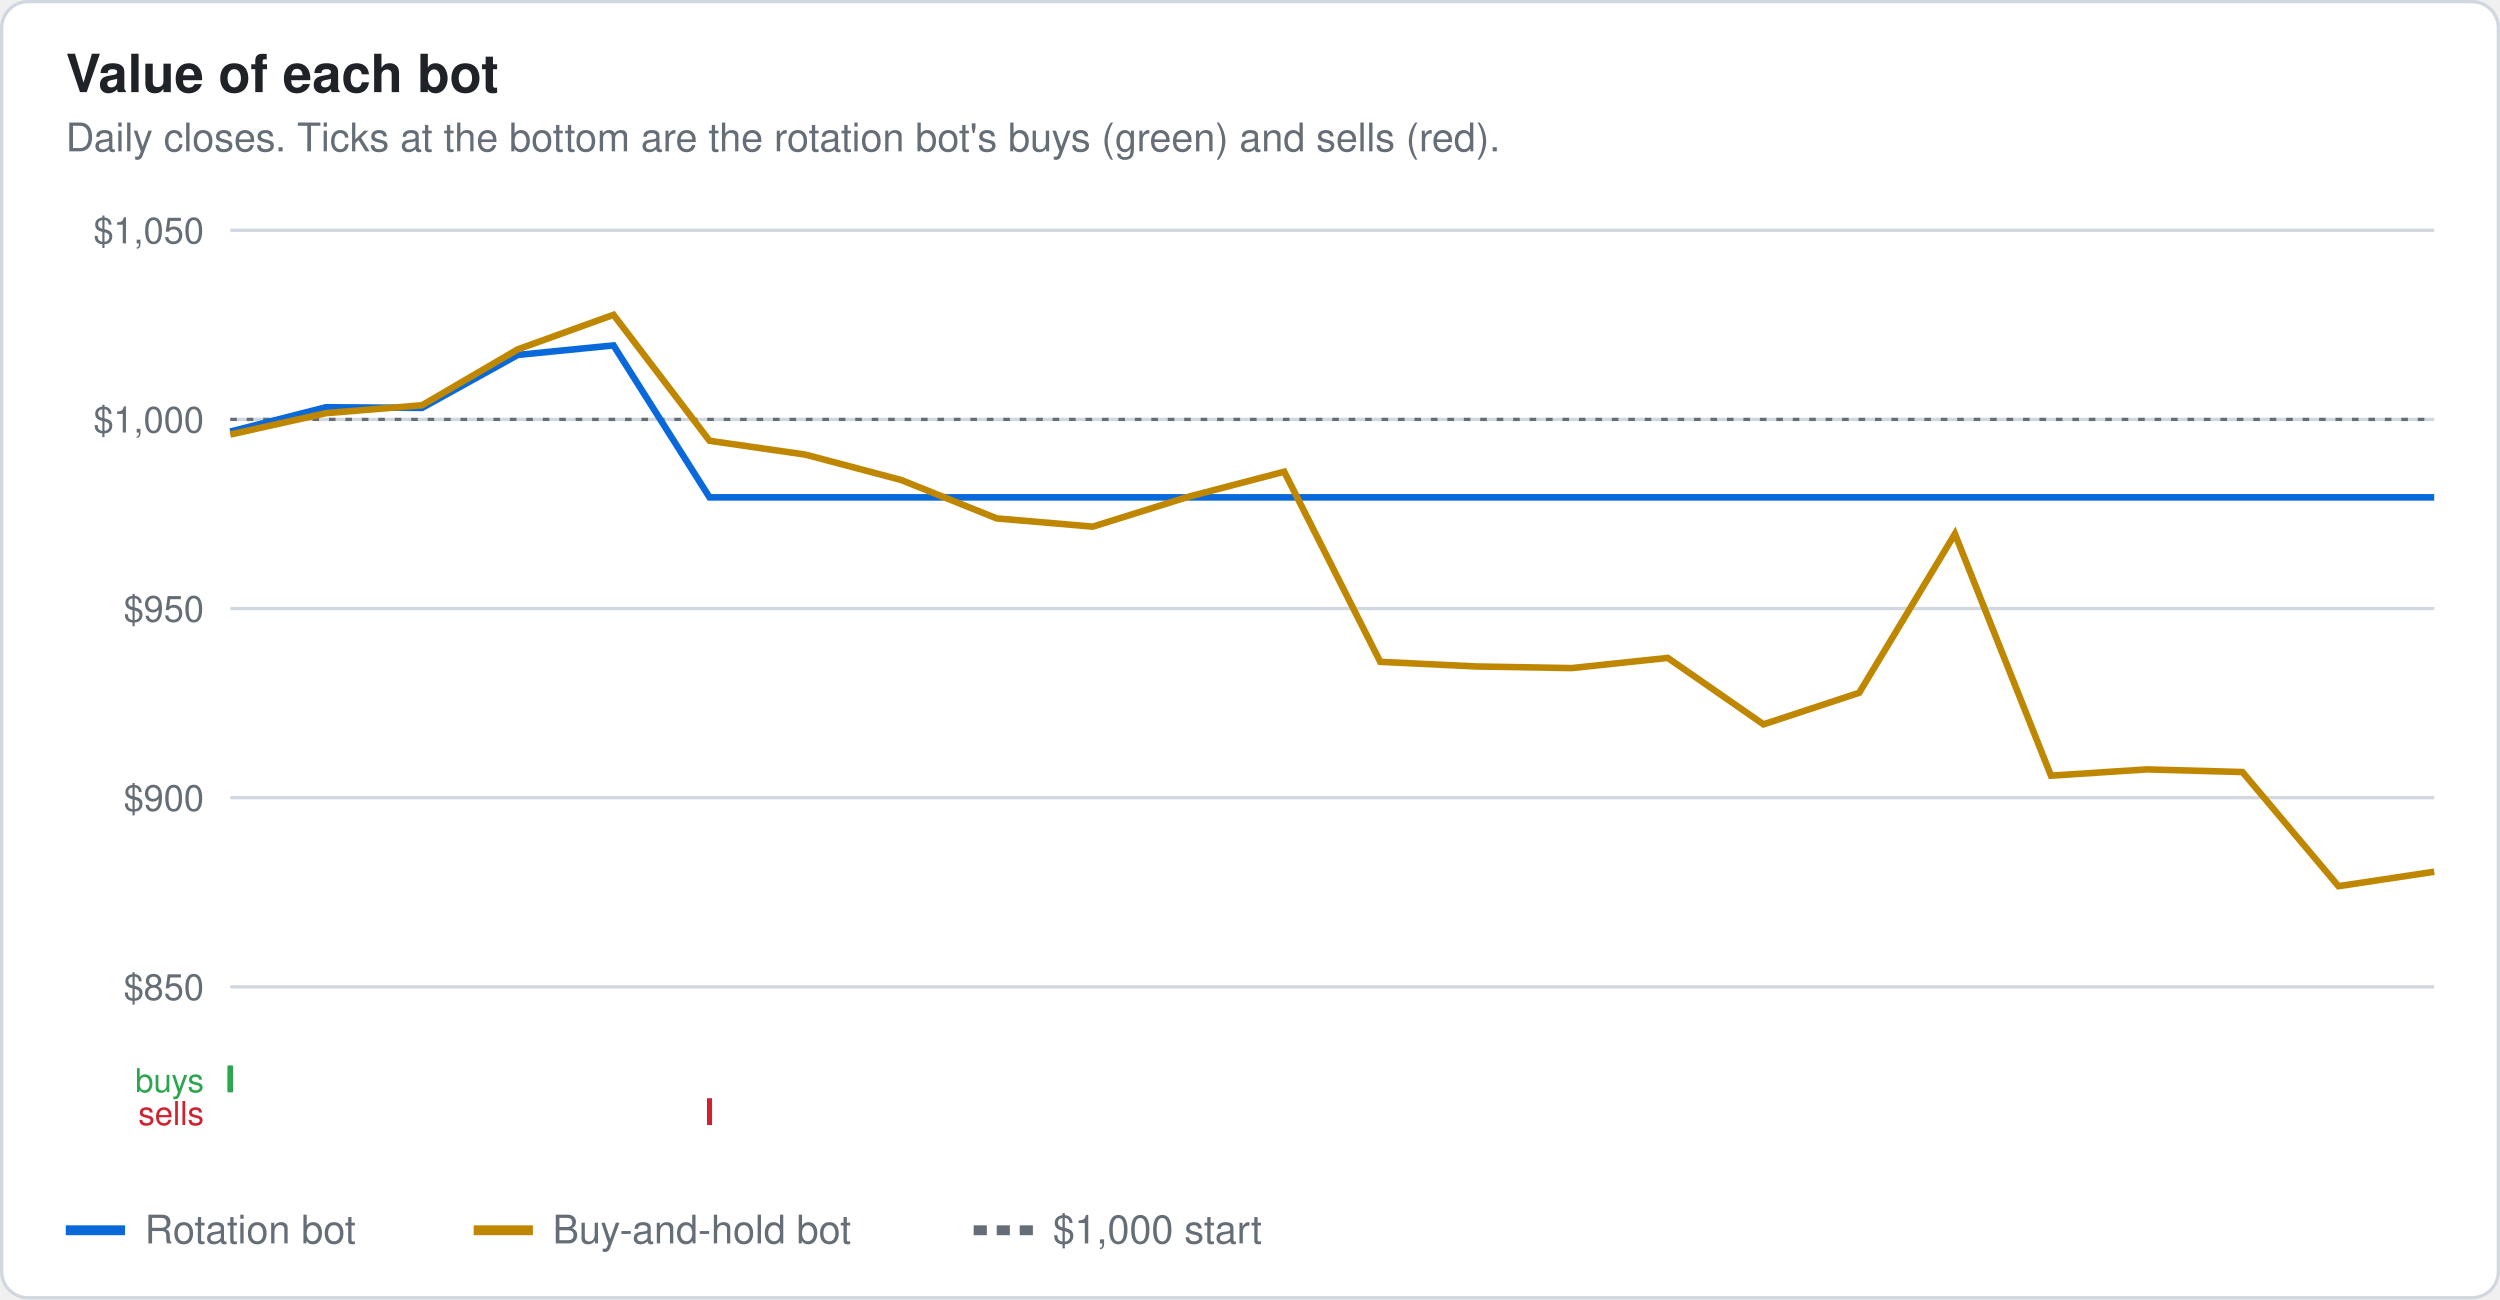
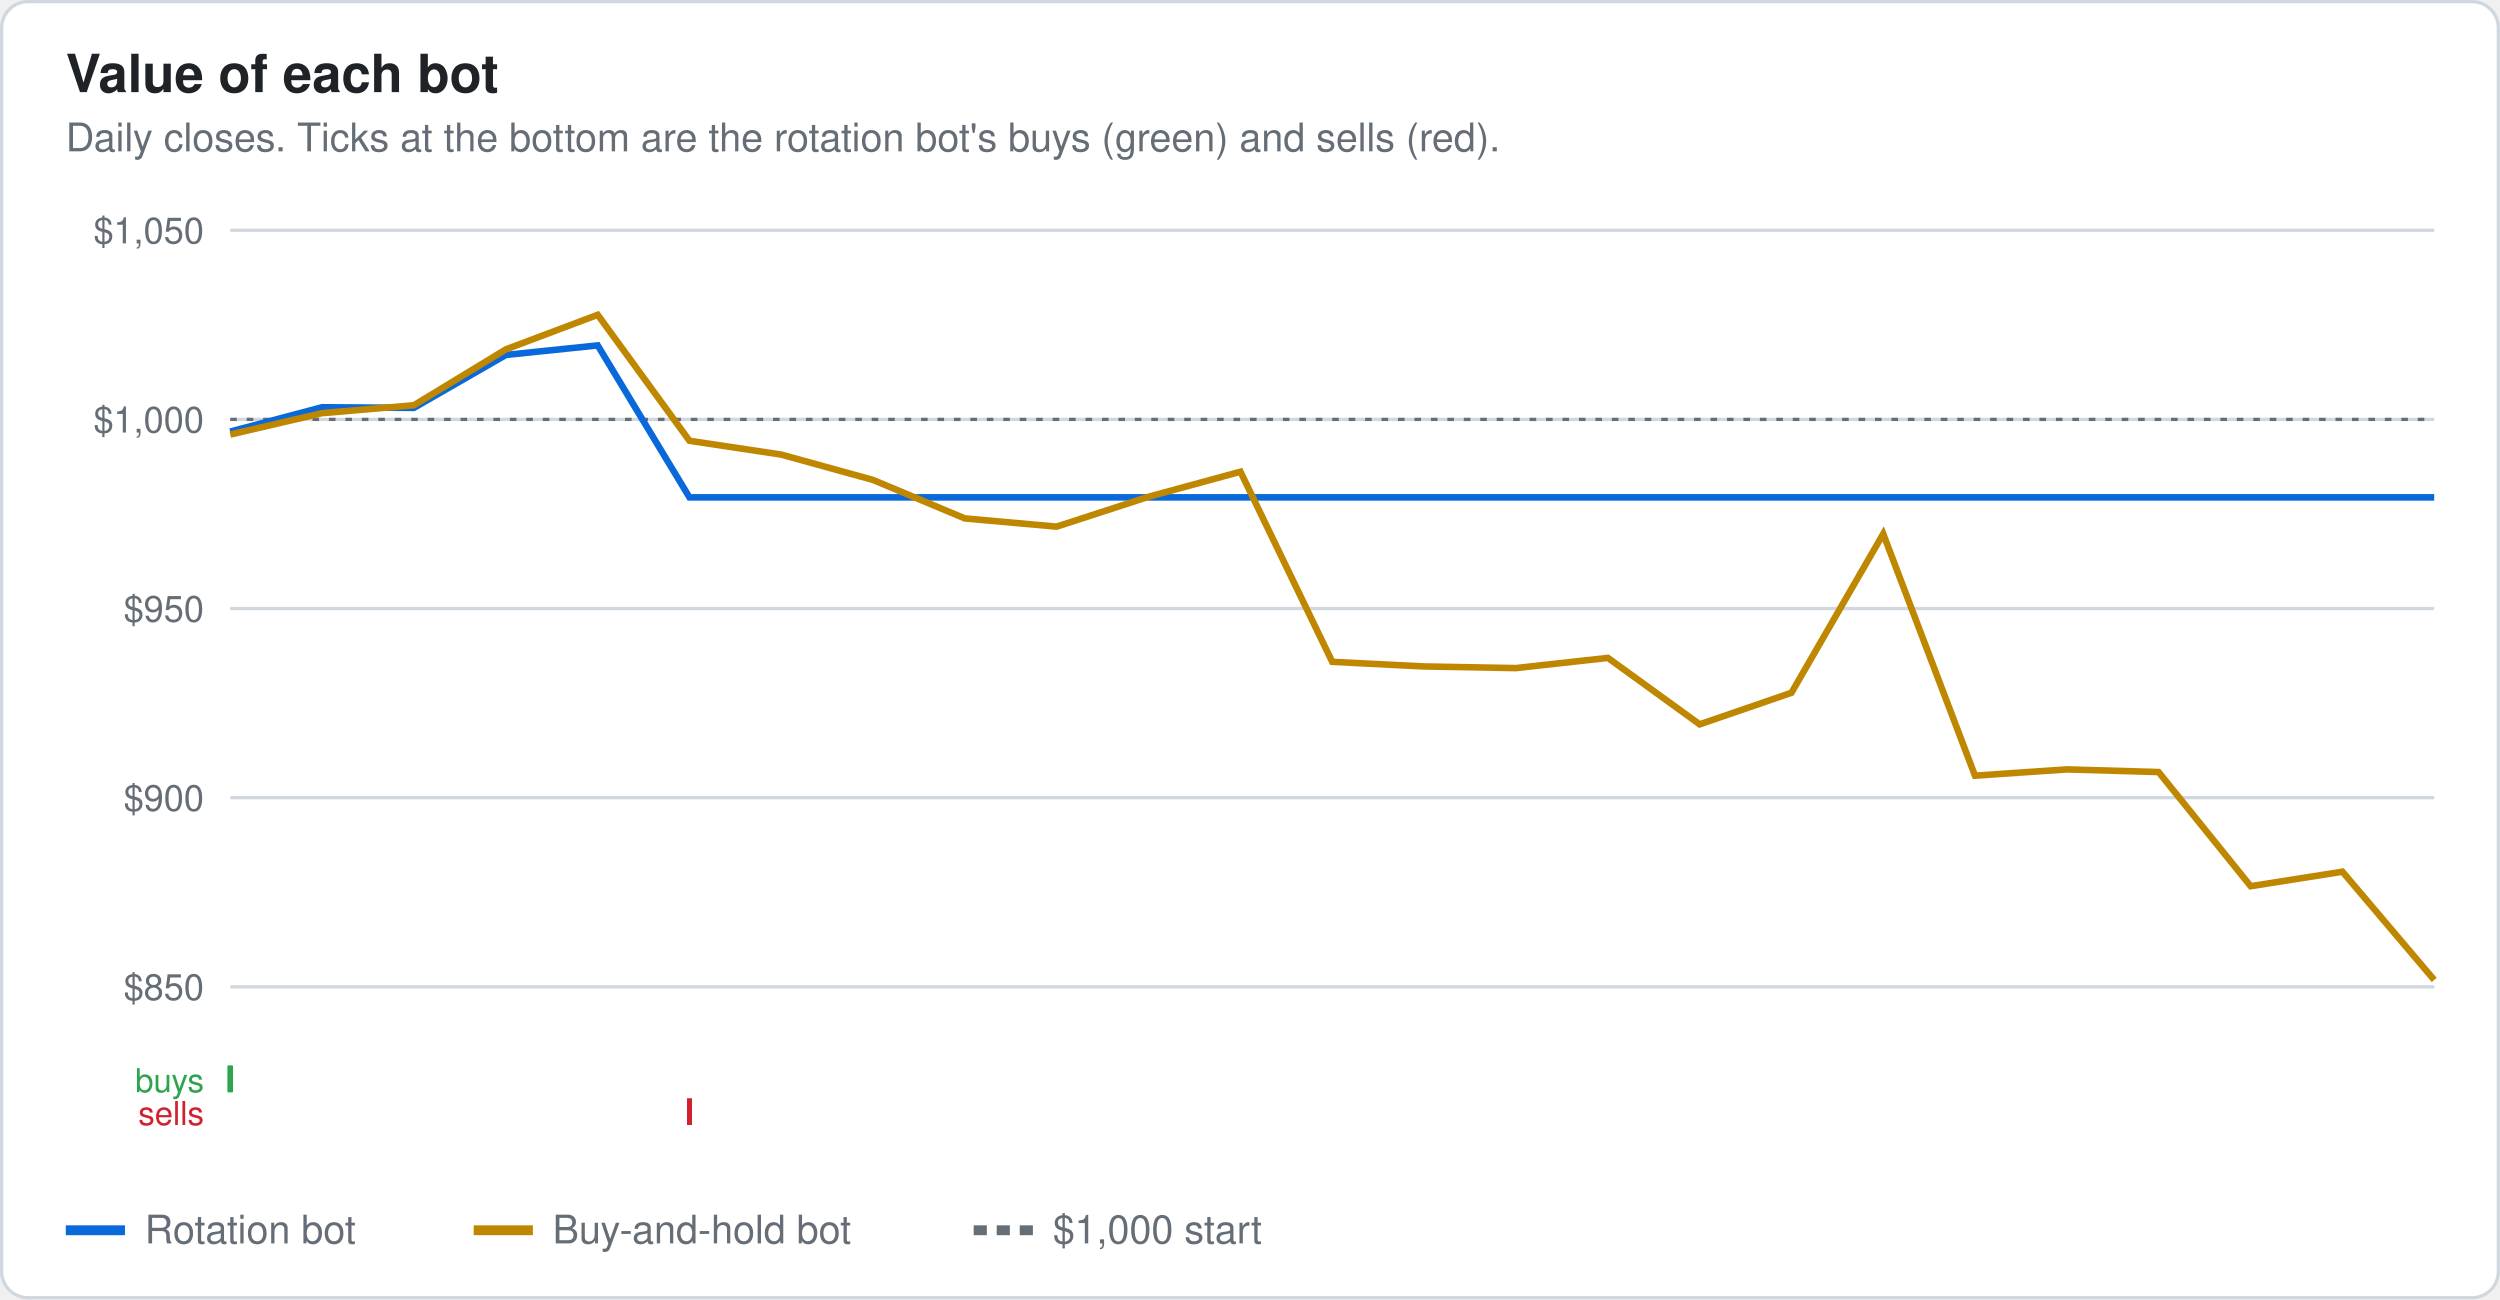
<svg xmlns="http://www.w3.org/2000/svg" width="760" height="395" viewBox="0 0 760 395" font-family="Helvetica, Arial, sans-serif">
  <rect x="0.5" y="0.5" width="759" height="394" rx="8" fill="#ffffff" stroke="#d0d7de" />
  <text x="20" y="28" font-size="16" font-weight="bold" fill="#1f2328">Value of each bot</text>
  <text x="20" y="46" font-size="12" fill="#656d76">Daily closes. Ticks at the bottom are the rotation bot's buys (green) and sells (red).</text>
  <line x1="70" y1="300.0" x2="740" y2="300.0" stroke="#d0d7de" />
  <text x="62" y="304.0" font-size="11" text-anchor="end" fill="#656d76">$850</text>
  <line x1="70" y1="242.5" x2="740" y2="242.5" stroke="#d0d7de" />
  <text x="62" y="246.5" font-size="11" text-anchor="end" fill="#656d76">$900</text>
  <line x1="70" y1="185.0" x2="740" y2="185.0" stroke="#d0d7de" />
  <text x="62" y="189.0" font-size="11" text-anchor="end" fill="#656d76">$950</text>
  <line x1="70" y1="127.5" x2="740" y2="127.5" stroke="#d0d7de" />
  <text x="62" y="131.5" font-size="11" text-anchor="end" fill="#656d76">$1,000</text>
  <line x1="70" y1="70.0" x2="740" y2="70.0" stroke="#d0d7de" />
  <text x="62" y="74.0" font-size="11" text-anchor="end" fill="#656d76">$1,050</text>
  <line x1="70" y1="127.5" x2="740" y2="127.5" stroke="#656d76" stroke-dasharray="2 3" />
-   <polyline points="70.0,131.2 99.1,123.8 128.3,124.0 157.4,107.9 186.5,105.0 215.7,151.2 244.8,151.2 273.9,151.2 303.0,151.2 332.2,151.2 361.3,151.2 390.4,151.2 419.6,151.2 448.7,151.2 477.8,151.2 507.0,151.2 536.1,151.2 565.2,151.2 594.3,151.2 623.5,151.2 652.6,151.2 681.7,151.2 710.9,151.2 740.0,151.2" fill="none" stroke="#0969da" stroke-width="2" />
-   <polyline points="70.0,132.1 99.1,125.6 128.3,123.2 157.4,106.2 186.5,95.7 215.7,134.0 244.8,138.2 273.9,145.9 303.0,157.6 332.2,160.1 361.3,151.0 390.4,143.4 419.6,201.2 448.7,202.6 477.8,203.1 507.0,200.0 536.1,220.2 565.2,210.6 594.3,162.3 623.5,235.8 652.6,233.9 681.7,234.7 710.9,269.4 740.0,265.0" fill="none" stroke="#bf8700" stroke-width="2" />
+   <polyline points="70.0,131.2 97.9,123.8 125.8,124.0 153.8,107.9 181.7,105.0 209.6,151.2 237.5,151.2 265.4,151.2 293.3,151.2 321.2,151.2 349.2,151.2 377.1,151.2 405.0,151.2 432.9,151.2 460.8,151.2 488.8,151.2 516.7,151.2 544.6,151.2 572.5,151.2 600.4,151.2 628.3,151.2 656.2,151.2 684.2,151.2 712.1,151.2 740.0,151.2" fill="none" stroke="#0969da" stroke-width="2" />
+   <polyline points="70.0,132.1 97.9,125.6 125.8,123.2 153.8,106.2 181.7,95.7 209.6,134.0 237.5,138.2 265.4,145.9 293.3,157.6 321.2,160.1 349.2,151.0 377.1,143.4 405.0,201.2 432.9,202.6 460.8,203.1 488.8,200.0 516.7,220.2 544.6,210.6 572.5,162.3 600.4,235.8 628.3,233.9 656.2,234.7 684.2,269.4 712.1,265.0 740.0,297.9" fill="none" stroke="#bf8700" stroke-width="2" />
  <line x1="70.0" y1="324" x2="70.0" y2="332" stroke="#2da44e" stroke-width="1.5" />
  <line x1="70.0" y1="324" x2="70.0" y2="332" stroke="#2da44e" stroke-width="1.5" />
  <line x1="70.0" y1="324" x2="70.0" y2="332" stroke="#2da44e" stroke-width="1.5" />
  <line x1="70.0" y1="324" x2="70.0" y2="332" stroke="#2da44e" stroke-width="1.5" />
-   <line x1="215.7" y1="334" x2="215.7" y2="342" stroke="#cf222e" stroke-width="1.5" />
-   <line x1="215.7" y1="334" x2="215.7" y2="342" stroke="#cf222e" stroke-width="1.5" />
-   <line x1="215.7" y1="334" x2="215.7" y2="342" stroke="#cf222e" stroke-width="1.5" />
-   <line x1="215.7" y1="334" x2="215.7" y2="342" stroke="#cf222e" stroke-width="1.5" />
+   <line x1="209.6" y1="334" x2="209.6" y2="342" stroke="#cf222e" stroke-width="1.5" />
+   <line x1="209.6" y1="334" x2="209.6" y2="342" stroke="#cf222e" stroke-width="1.5" />
+   <line x1="209.6" y1="334" x2="209.6" y2="342" stroke="#cf222e" stroke-width="1.5" />
+   <line x1="209.6" y1="334" x2="209.6" y2="342" stroke="#cf222e" stroke-width="1.5" />
  <text x="62" y="332" font-size="10" text-anchor="end" fill="#2da44e">buys</text>
  <text x="62" y="342" font-size="10" text-anchor="end" fill="#cf222e">sells</text>
  <line x1="20" y1="374" x2="38" y2="374" stroke="#0969da" stroke-width="3" />
  <text x="44" y="378" font-size="12" fill="#656d76">Rotation bot</text>
  <line x1="144" y1="374" x2="162" y2="374" stroke="#bf8700" stroke-width="3" />
  <text x="168" y="378" font-size="12" fill="#656d76">Buy-and-hold bot</text>
  <line x1="296" y1="374" x2="314" y2="374" stroke="#656d76" stroke-width="3" stroke-dasharray="4 3" />
  <text x="320" y="378" font-size="12" fill="#656d76">$1,000 start</text>
</svg>
